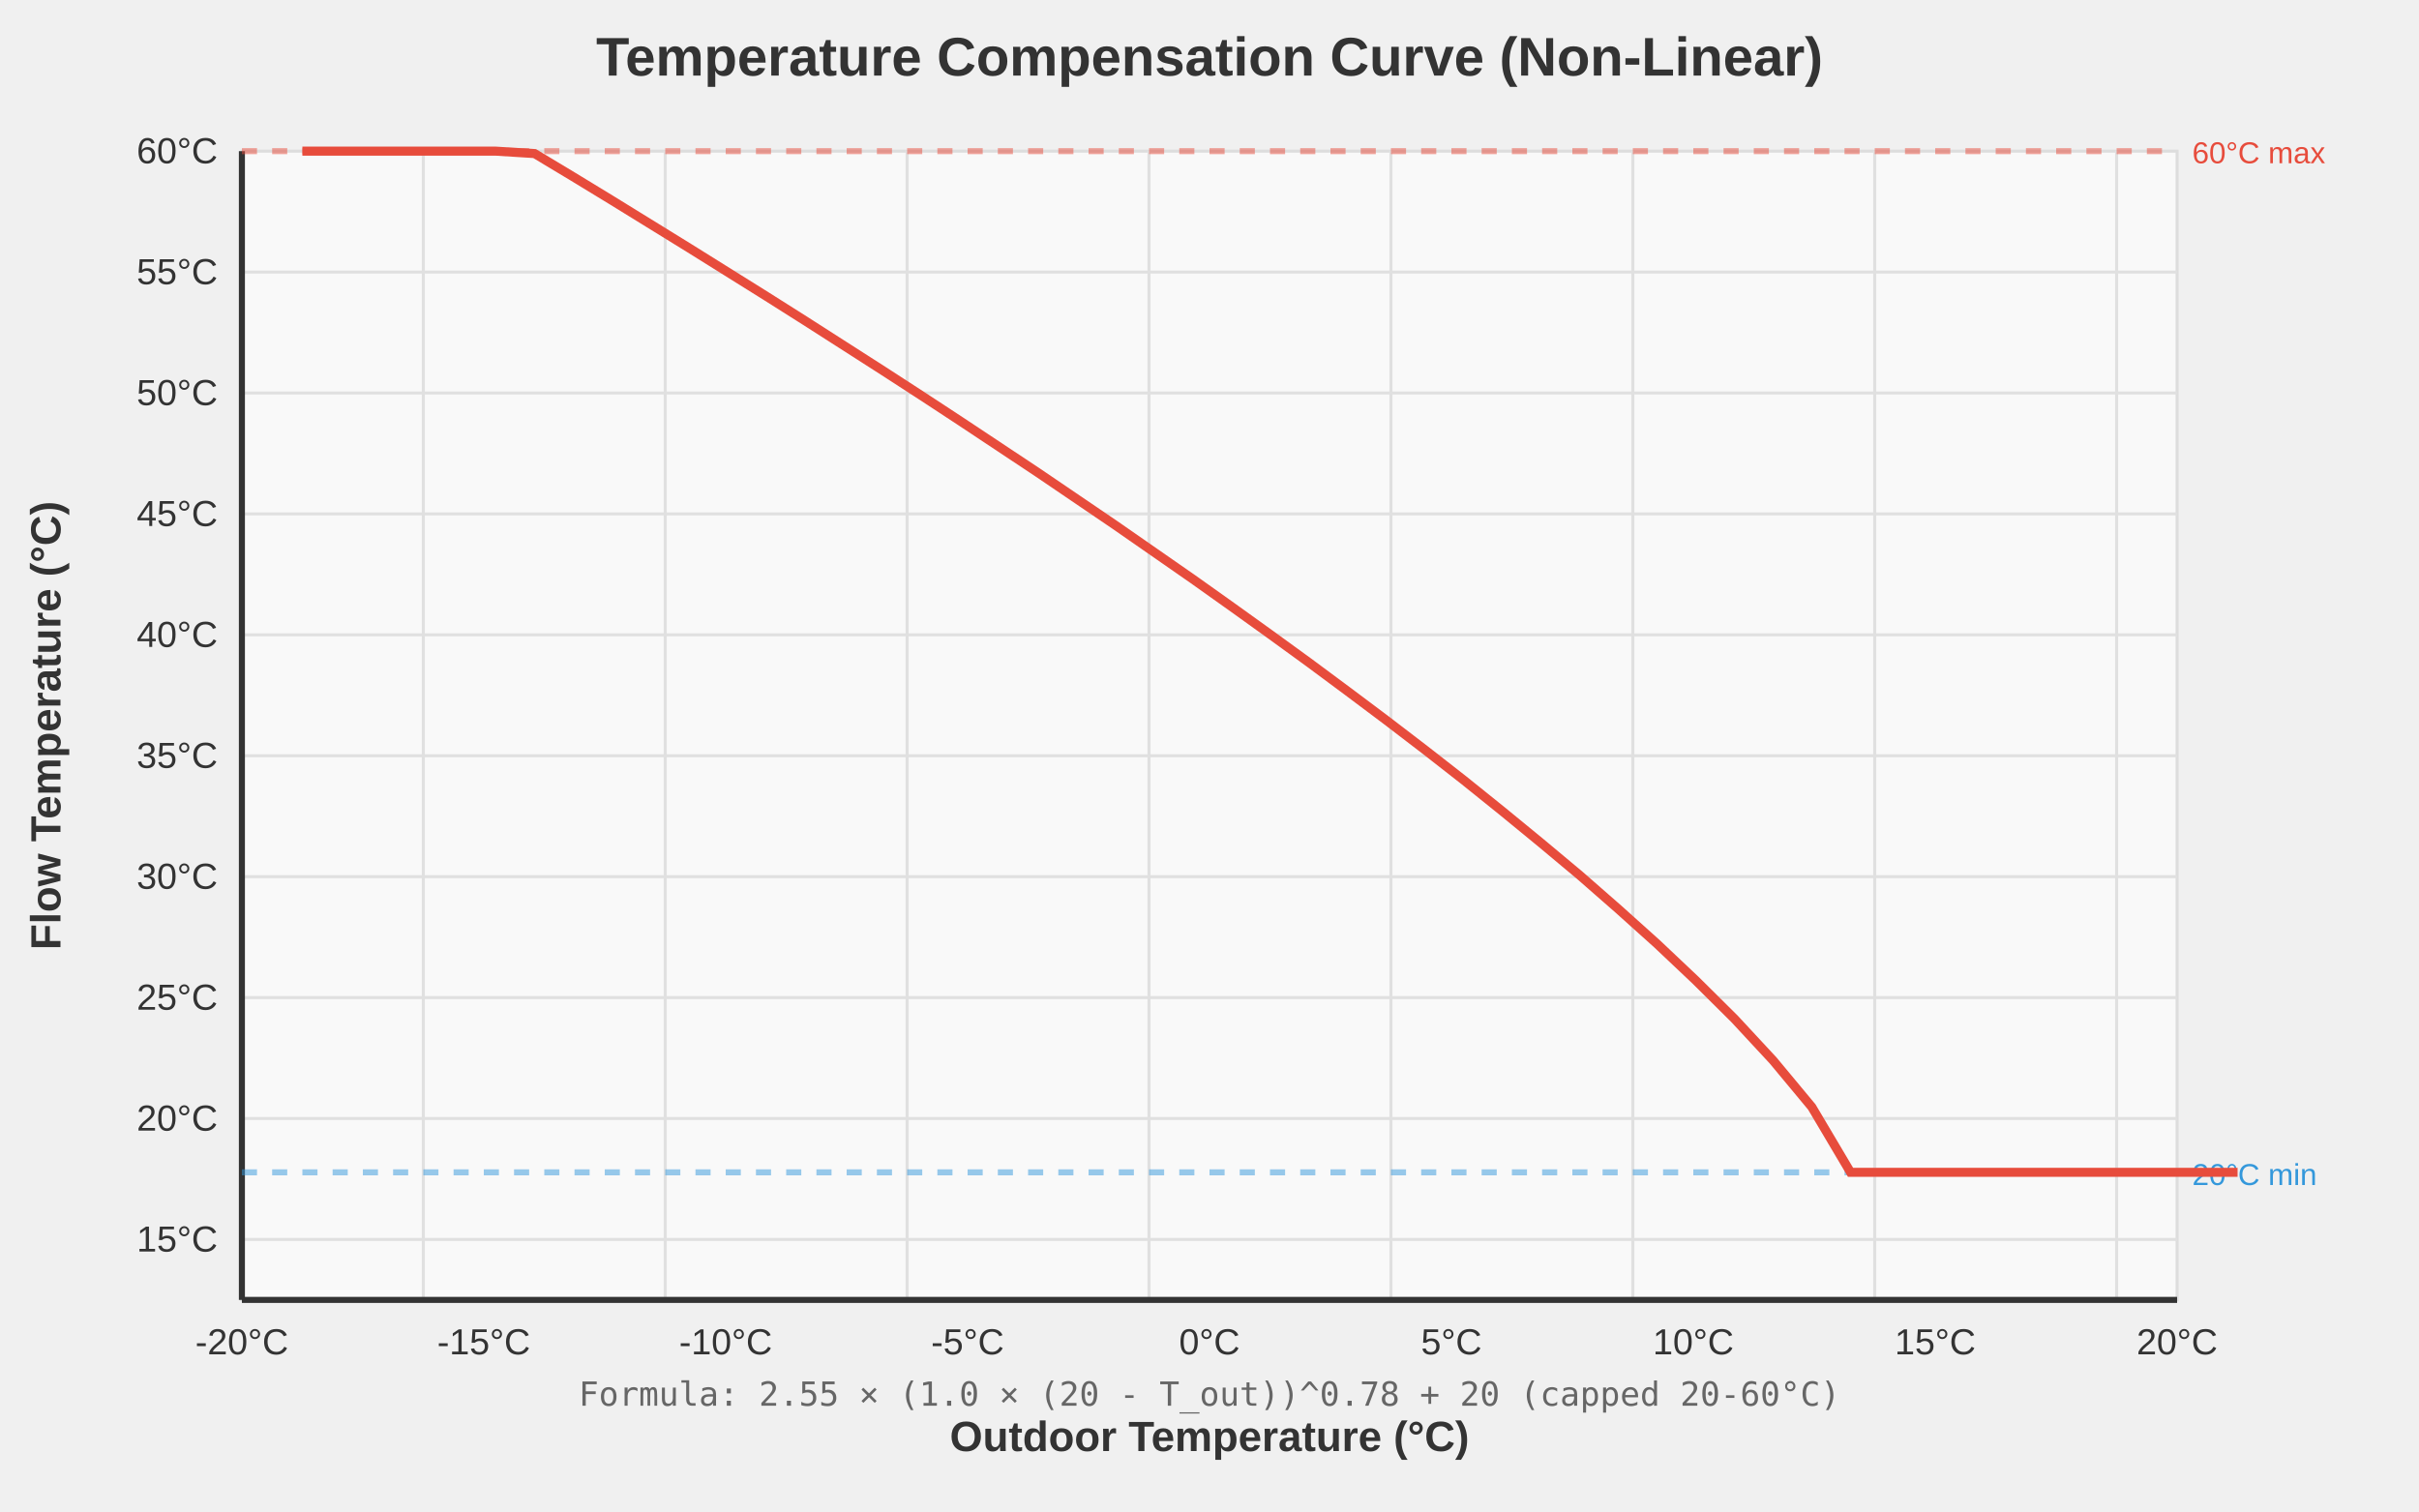
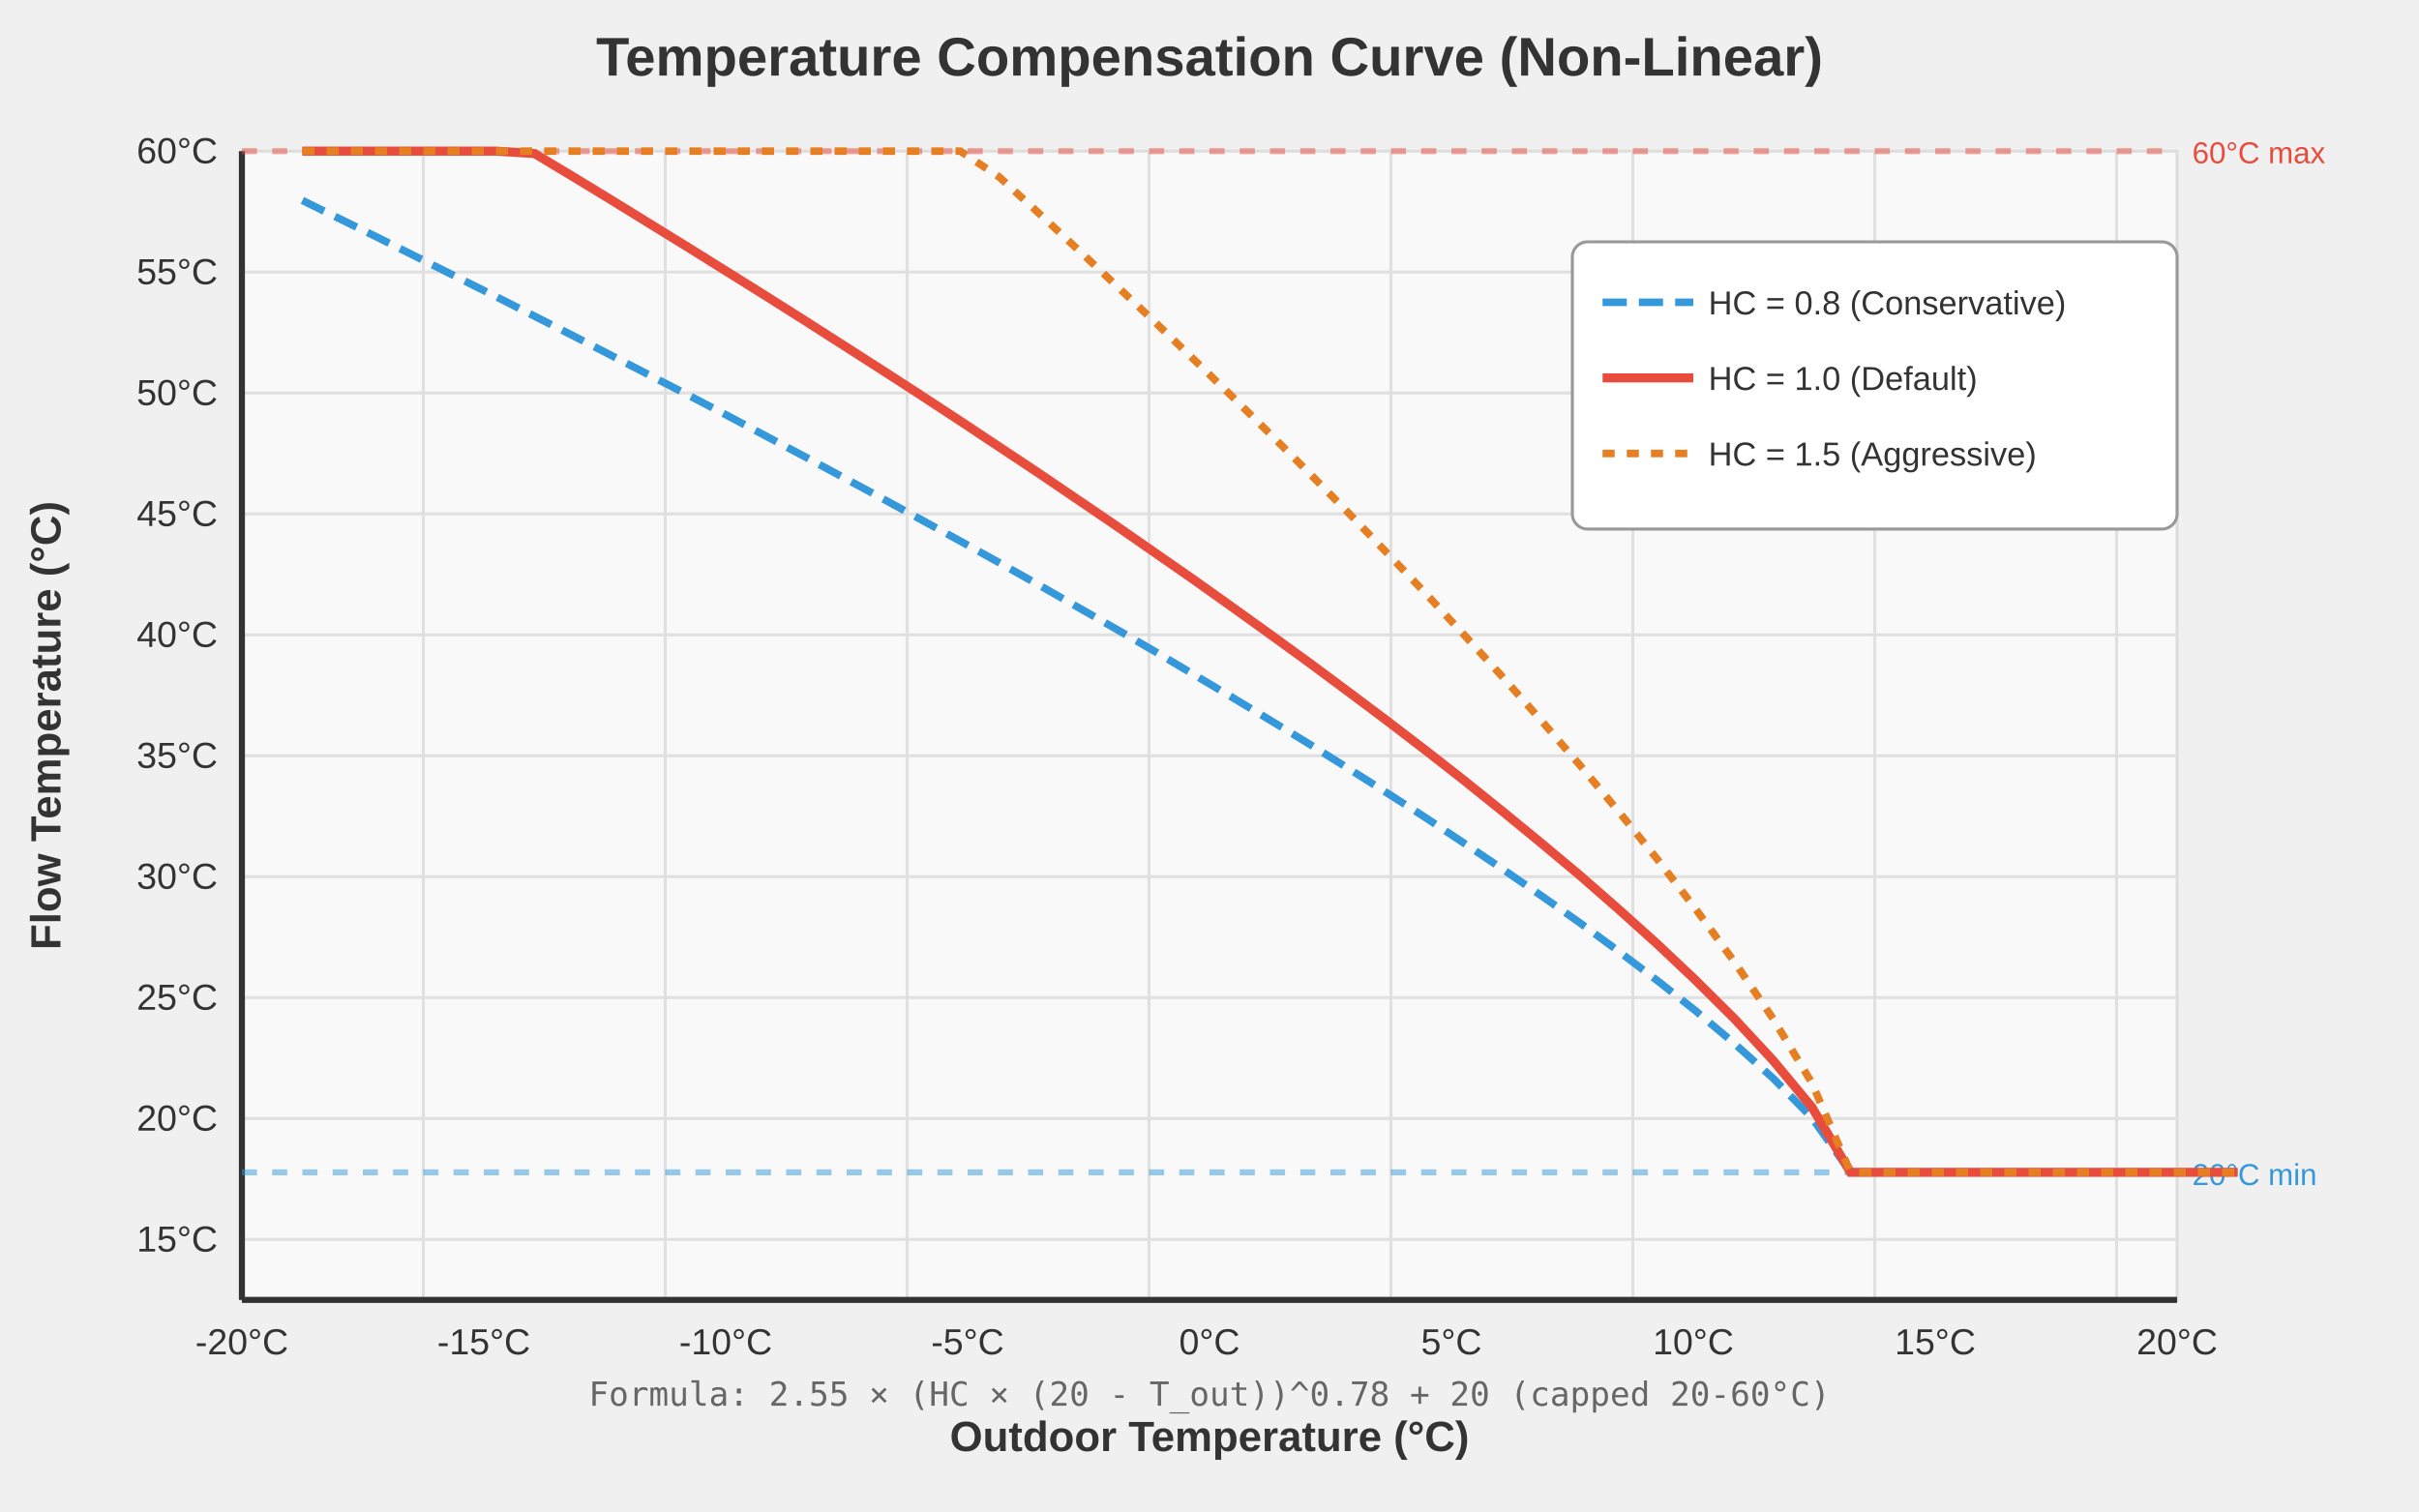
<svg xmlns="http://www.w3.org/2000/svg" viewBox="0 0 800 500">
  <text x="400" y="25" font-family="Arial, sans-serif" font-size="18" font-weight="bold" text-anchor="middle" fill="#333">
    Temperature Compensation Curve (Non-Linear)
  </text>
  <rect x="80" y="50" width="640" height="380" fill="#f9f9f9" stroke="#ddd" stroke-width="1" />
  <g stroke="#e0e0e0" stroke-width="1">
    <line x1="80" y1="90" x2="720" y2="90" />
    <line x1="80" y1="130" x2="720" y2="130" />
    <line x1="80" y1="170" x2="720" y2="170" />
    <line x1="80" y1="210" x2="720" y2="210" />
    <line x1="80" y1="250" x2="720" y2="250" />
    <line x1="80" y1="290" x2="720" y2="290" />
    <line x1="80" y1="330" x2="720" y2="330" />
    <line x1="80" y1="370" x2="720" y2="370" />
    <line x1="80" y1="410" x2="720" y2="410" />
    <line x1="140" y1="50" x2="140" y2="430" />
    <line x1="220" y1="50" x2="220" y2="430" />
    <line x1="300" y1="50" x2="300" y2="430" />
    <line x1="380" y1="50" x2="380" y2="430" />
    <line x1="460" y1="50" x2="460" y2="430" />
    <line x1="540" y1="50" x2="540" y2="430" />
    <line x1="620" y1="50" x2="620" y2="430" />
    <line x1="700" y1="50" x2="700" y2="430" />
  </g>
  <line x1="80" y1="50" x2="80" y2="430" stroke="#333" stroke-width="2" />
  <line x1="80" y1="430" x2="720" y2="430" stroke="#333" stroke-width="2" />
  <g font-family="Arial, sans-serif" font-size="12" fill="#333" text-anchor="end">
    <text x="72" y="54">60°C</text>
    <text x="72" y="94">55°C</text>
    <text x="72" y="134">50°C</text>
    <text x="72" y="174">45°C</text>
    <text x="72" y="214">40°C</text>
    <text x="72" y="254">35°C</text>
    <text x="72" y="294">30°C</text>
    <text x="72" y="334">25°C</text>
    <text x="72" y="374">20°C</text>
    <text x="72" y="414">15°C</text>
  </g>
  <g font-family="Arial, sans-serif" font-size="12" fill="#333" text-anchor="middle">
    <text x="80" y="448">-20°C</text>
    <text x="160" y="448">-15°C</text>
    <text x="240" y="448">-10°C</text>
    <text x="320" y="448">-5°C</text>
    <text x="400" y="448">0°C</text>
    <text x="480" y="448">5°C</text>
    <text x="560" y="448">10°C</text>
    <text x="640" y="448">15°C</text>
    <text x="720" y="448">20°C</text>
  </g>
  <text x="20" y="240" font-family="Arial, sans-serif" font-size="14" font-weight="bold" fill="#333" text-anchor="middle" transform="rotate(-90 20 240)">
    Flow Temperature (°C)
  </text>
  <text x="400" y="480" font-family="Arial, sans-serif" font-size="14" font-weight="bold" fill="#333" text-anchor="middle">
    Outdoor Temperature (°C)
  </text>
  <line x1="80" y1="50" x2="720" y2="50" stroke="#e74c3c" stroke-width="2" stroke-dasharray="5,5" opacity="0.5" />
  <text x="725" y="54" font-family="Arial, sans-serif" font-size="10" fill="#e74c3c">60°C max</text>
  <line x1="80" y1="387.8" x2="720" y2="387.8" stroke="#3498db" stroke-width="2" stroke-dasharray="5,5" opacity="0.5" />
  <text x="725" y="392" font-family="Arial, sans-serif" font-size="10" fill="#3498db">20°C min</text>
+   <polyline points="100.0,66.3 112.8,72.6 125.6,78.9 138.4,85.3 151.2,91.7 164.0,98.1 176.8,104.6 189.6,111.1 202.4,117.7 215.2,124.3 228.0,130.9 240.8,137.6 253.6,144.4 266.4,151.2 279.2,158.1 292.0,165.0 304.8,172.0 317.6,179.0 330.4,186.1 343.2,193.3 356.0,200.6 368.8,207.9 381.6,215.3 394.4,222.9 407.2,230.5 420.0,238.2 432.8,246.0 445.6,254.0 458.4,262.1 471.2,270.3 484.0,278.8 496.8,287.4 509.6,296.2 522.4,305.2 535.2,314.6 548.0,324.3 560.8,334.4 573.6,345.2 586.4,356.7 599.2,369.7 612.0,387.8 624.8,387.8 637.6,387.8 650.4,387.8 663.2,387.8 676.0,387.8 688.8,387.8 701.6,387.8 714.4,387.8 727.2,387.8 740.0,387.8" fill="none" stroke="#3498db" stroke-width="2.5" stroke-dasharray="8,4" />
  <polyline points="100.0,50.0 112.8,50.0 125.6,50.0 138.4,50.0 151.2,50.0 164.0,50.0 176.8,50.8 189.6,58.5 202.4,66.3 215.2,74.2 228.0,82.1 240.8,90.1 253.6,98.1 266.4,106.2 279.2,114.4 292.0,122.6 304.8,130.9 317.6,139.3 330.4,147.8 343.2,156.3 356.0,165.0 368.8,173.7 381.6,182.6 394.4,191.5 407.2,200.6 420.0,209.8 432.8,219.1 445.6,228.6 458.4,238.2 471.2,248.0 484.0,258.0 496.8,268.3 509.6,278.8 522.4,289.5 535.2,300.7 548.0,312.2 560.8,324.3 573.6,337.0 586.4,350.8 599.2,366.2 612.0,387.8 624.8,387.8 637.6,387.8 650.4,387.8 663.2,387.8 676.0,387.8 688.8,387.8 701.6,387.8 714.4,387.8 727.2,387.8 740.0,387.8" fill="none" stroke="#e74c3c" stroke-width="3" />
+   <polyline points="100.0,50.0 112.8,50.0 125.6,50.0 138.4,50.0 151.2,50.0 164.0,50.0 176.8,50.0 189.6,50.0 202.4,50.0 215.2,50.0 228.0,50.0 240.8,50.0 253.6,50.0 266.4,50.0 279.2,50.0 292.0,50.0 304.8,50.0 317.6,50.0 330.4,58.5 343.2,70.2 356.0,82.1 368.8,94.1 381.6,106.2 394.4,118.5 407.2,130.9 420.0,143.5 432.8,156.3 445.6,169.3 458.4,182.6 471.2,196.0 484.0,209.8 496.8,223.8 509.6,238.2 522.4,253.0 535.2,268.3 548.0,284.1 560.8,300.7 573.6,318.2 586.4,337.0 599.2,358.2 612.0,387.8 624.8,387.8 637.6,387.8 650.4,387.8 663.2,387.8 676.0,387.8 688.8,387.8 701.6,387.8 714.4,387.8 727.2,387.8 740.0,387.8" fill="none" stroke="#e67e22" stroke-width="2.5" stroke-dasharray="4,4" />
+   <g transform="translate(520, 80)">
+     <rect x="0" y="0" width="200" height="95" fill="white" stroke="#999" stroke-width="1" rx="5" />
+     <line x1="10" y1="20" x2="40" y2="20" stroke="#3498db" stroke-width="2.5" stroke-dasharray="8,4" />
+     <text x="45" y="24" font-family="Arial, sans-serif" font-size="11" fill="#333">HC = 0.8 (Conservative)</text>
+     <line x1="10" y1="45" x2="40" y2="45" stroke="#e74c3c" stroke-width="3" />
+     <text x="45" y="49" font-family="Arial, sans-serif" font-size="11" fill="#333">HC = 1.0 (Default)</text>
+     <line x1="10" y1="70" x2="40" y2="70" stroke="#e67e22" stroke-width="2.5" stroke-dasharray="4,4" />
+     <text x="45" y="74" font-family="Arial, sans-serif" font-size="11" fill="#333">HC = 1.5 (Aggressive)</text>
+   </g>
  <text x="400" y="465" font-family="monospace" font-size="11" fill="#666" text-anchor="middle">
-     Formula: 2.55 × (1.0 × (20 - T_out))^0.78 + 20  (capped 20-60°C)
+     Formula: 2.55 × (HC × (20 - T_out))^0.78 + 20  (capped 20-60°C)
  </text>
</svg>
